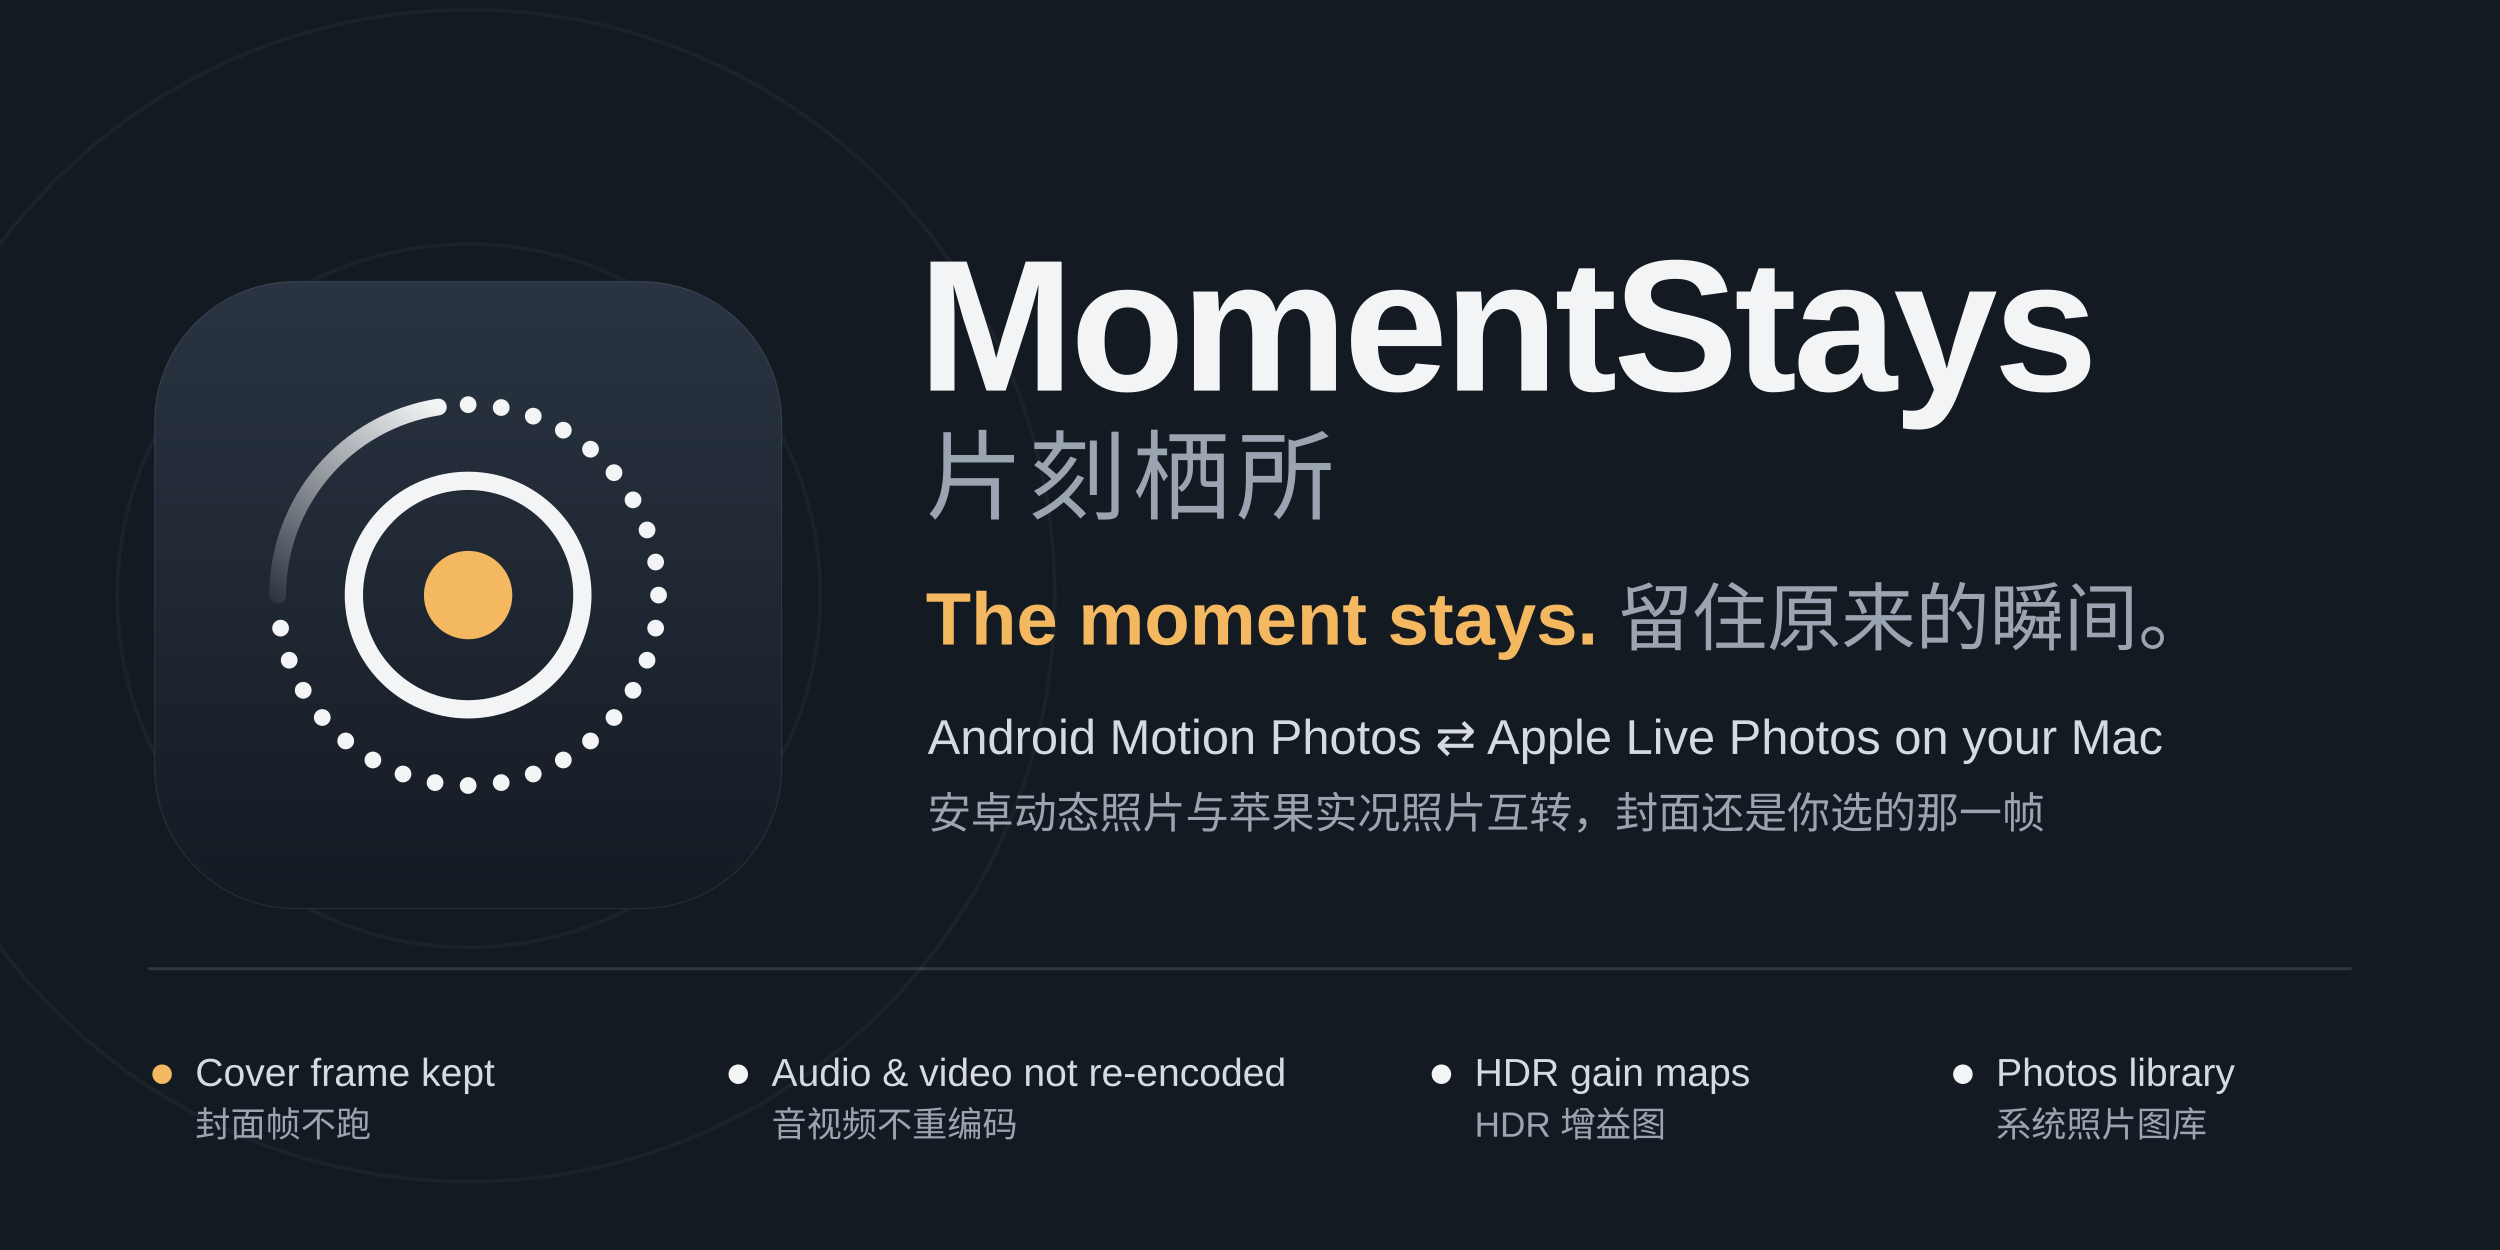
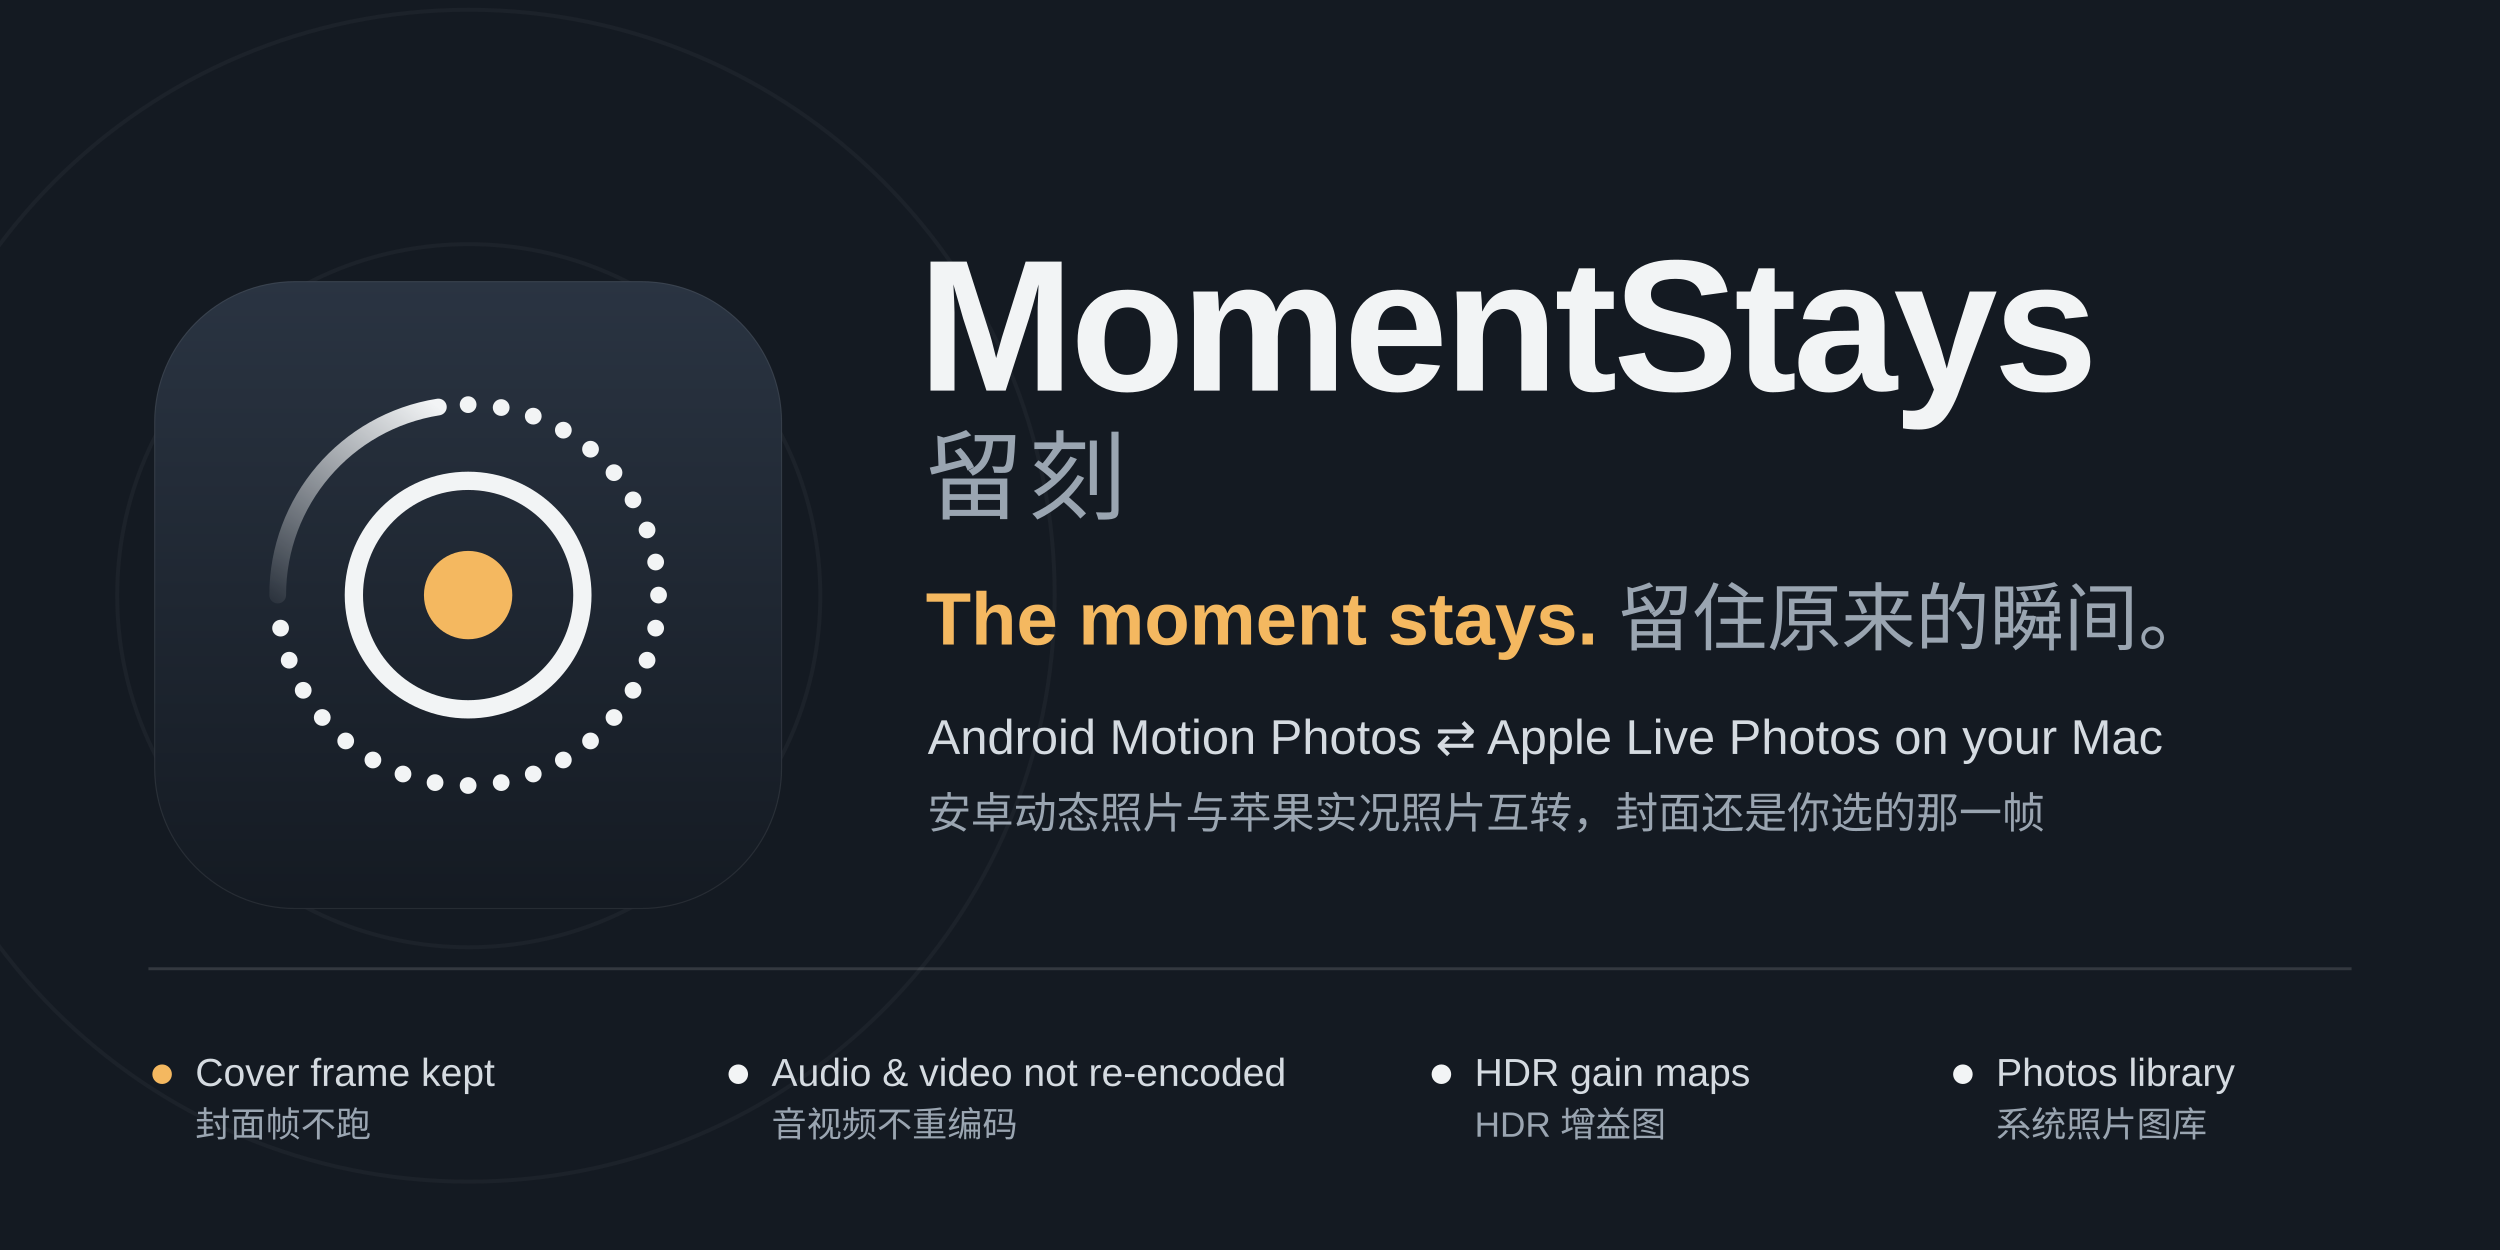
<svg xmlns="http://www.w3.org/2000/svg" width="1280" height="640" viewBox="0 0 1280 640" role="img" aria-labelledby="title desc">
  <style>.bg{fill:#141A22}.ibg1{stop-color:#2A3442}.ibg2{stop-color:#141A22}.iedge{stroke:rgba(255,255,255,.08)}.inkf{fill:#F2F4F5}.inks{stroke:#F2F4F5}.inkst{stop-color:#F2F4F5}.core{fill:#F4B860}.title{fill:#F2F4F5}.sub{fill:#F4B860}.muted{fill:#9AA5B1}.body{fill:#D5DBE1}.rule{stroke:rgba(242,244,245,.14)}.deco{stroke:rgba(242,244,245,.04)}.dotc{fill:#F4B860}.doti{fill:#F2F4F5}</style>
  <defs>
    <linearGradient id="ibg" x1="0" y1="0" x2="0" y2="1">
      <stop offset="0" class="ibg1" />
      <stop offset="1" class="ibg2" />
    </linearGradient>
    <linearGradient id="ibgt" gradientUnits="userSpaceOnUse" x1="262.0" y1="552.0" x2="472.9" y2="265.1">
      <stop offset="0" class="inkst" stop-opacity="0" />
      <stop offset="1" class="inkst" />
    </linearGradient>
  </defs>
  <rect width="1280" height="640" class="bg" />
  <circle cx="240" cy="305" r="300" fill="none" class="deco" stroke-width="2" />
  <circle cx="240" cy="305" r="180" fill="none" class="deco" stroke-width="2" />
  <g transform="translate(40 105) scale(.39)">
    <rect x="100" y="100" width="824" height="824" rx="185" fill="url(#ibg)" />
    <rect x="100.5" y="100.5" width="823" height="823" rx="184.5" fill="none" class="iedge" stroke-width="1.5" />
    <path d="M262.0 512.0 A250 250 0 0 1 472.9 265.1" stroke="url(#ibgt)" stroke-width="22" stroke-linecap="round" fill="none" />
    <circle cx="512.0" cy="262.0" r="11" class="inkf" />
    <circle cx="555.4" cy="265.8" r="11" class="inkf" />
    <circle cx="597.5" cy="277.1" r="11" class="inkf" />
    <circle cx="637.0" cy="295.5" r="11" class="inkf" />
    <circle cx="672.7" cy="320.5" r="11" class="inkf" />
    <circle cx="703.5" cy="351.3" r="11" class="inkf" />
    <circle cx="728.5" cy="387.0" r="11" class="inkf" />
    <circle cx="746.9" cy="426.5" r="11" class="inkf" />
    <circle cx="758.2" cy="468.6" r="11" class="inkf" />
    <circle cx="762.0" cy="512.0" r="11" class="inkf" />
    <circle cx="758.2" cy="555.4" r="11" class="inkf" />
    <circle cx="746.9" cy="597.5" r="11" class="inkf" />
    <circle cx="728.5" cy="637.0" r="11" class="inkf" />
    <circle cx="703.5" cy="672.7" r="11" class="inkf" />
    <circle cx="672.7" cy="703.5" r="11" class="inkf" />
    <circle cx="637.0" cy="728.5" r="11" class="inkf" />
    <circle cx="597.5" cy="746.9" r="11" class="inkf" />
    <circle cx="555.4" cy="758.2" r="11" class="inkf" />
    <circle cx="512.0" cy="762.0" r="11" class="inkf" />
    <circle cx="468.6" cy="758.2" r="11" class="inkf" />
    <circle cx="426.5" cy="746.9" r="11" class="inkf" />
    <circle cx="387.0" cy="728.5" r="11" class="inkf" />
    <circle cx="351.3" cy="703.5" r="11" class="inkf" />
    <circle cx="320.5" cy="672.7" r="11" class="inkf" />
    <circle cx="295.5" cy="637.0" r="11" class="inkf" />
    <circle cx="277.1" cy="597.5" r="11" class="inkf" />
    <circle cx="265.8" cy="555.4" r="11" class="inkf" />
    <circle cx="512" cy="512" r="150" fill="none" class="inks" stroke-width="24" />
    <circle cx="512" cy="512" r="58" class="core" />
  </g>
  <g font-family="-apple-system, BlinkMacSystemFont, 'SF Pro Display', 'PingFang SC', 'Noto Sans SC', 'Segoe UI', Arial, sans-serif">
    <text x="470" y="200" font-size="96" font-weight="700" letter-spacing="-2" class="title">MomentStays</text>
-     <text x="474" y="262" font-size="50" font-weight="500" letter-spacing="3" class="muted">片刻栖所</text>
+     <text x="474" y="262" font-size="50" font-weight="500" letter-spacing="3" class="muted">留刻</text>
    <text x="474" y="330" font-size="38" font-weight="600" class="sub">The moment stays. <tspan class="muted" font-weight="400">留住原来的瞬间。</tspan>
    </text>
    <text x="475" y="386" font-size="25" class="body">Android Motion Photos ⇄ Apple Live Photos on your Mac</text>
    <text x="475" y="424" font-size="22" class="muted">安卓动态照片与苹果实况照片互转，封面还是你选的那一帧</text>
    <path d="M76 496 H1204" class="rule" stroke-width="1.5" />
    <g font-size="20">
      <circle cx="83" cy="550" r="5" class="dotc" />
      <text x="100" y="556" class="body">Cover frame kept</text>
      <text x="100" y="582" font-size="18" class="muted">封面帧不跑</text>
      <circle cx="378" cy="550" r="5" class="doti" />
      <text x="395" y="556" class="body">Audio &amp; video not re-encoded</text>
      <text x="395" y="582" font-size="18" class="muted">音视频不重编码</text>
      <circle cx="738" cy="550" r="5" class="doti" />
      <text x="755" y="556" class="body">HDR gain maps</text>
      <text x="755" y="582" font-size="18" class="muted">HDR 增益图</text>
      <circle cx="1005" cy="550" r="5" class="doti" />
      <text x="1022" y="556" class="body">Photos library</text>
      <text x="1022" y="582" font-size="18" class="muted">系统照片图库</text>
    </g>
  </g>
</svg>
